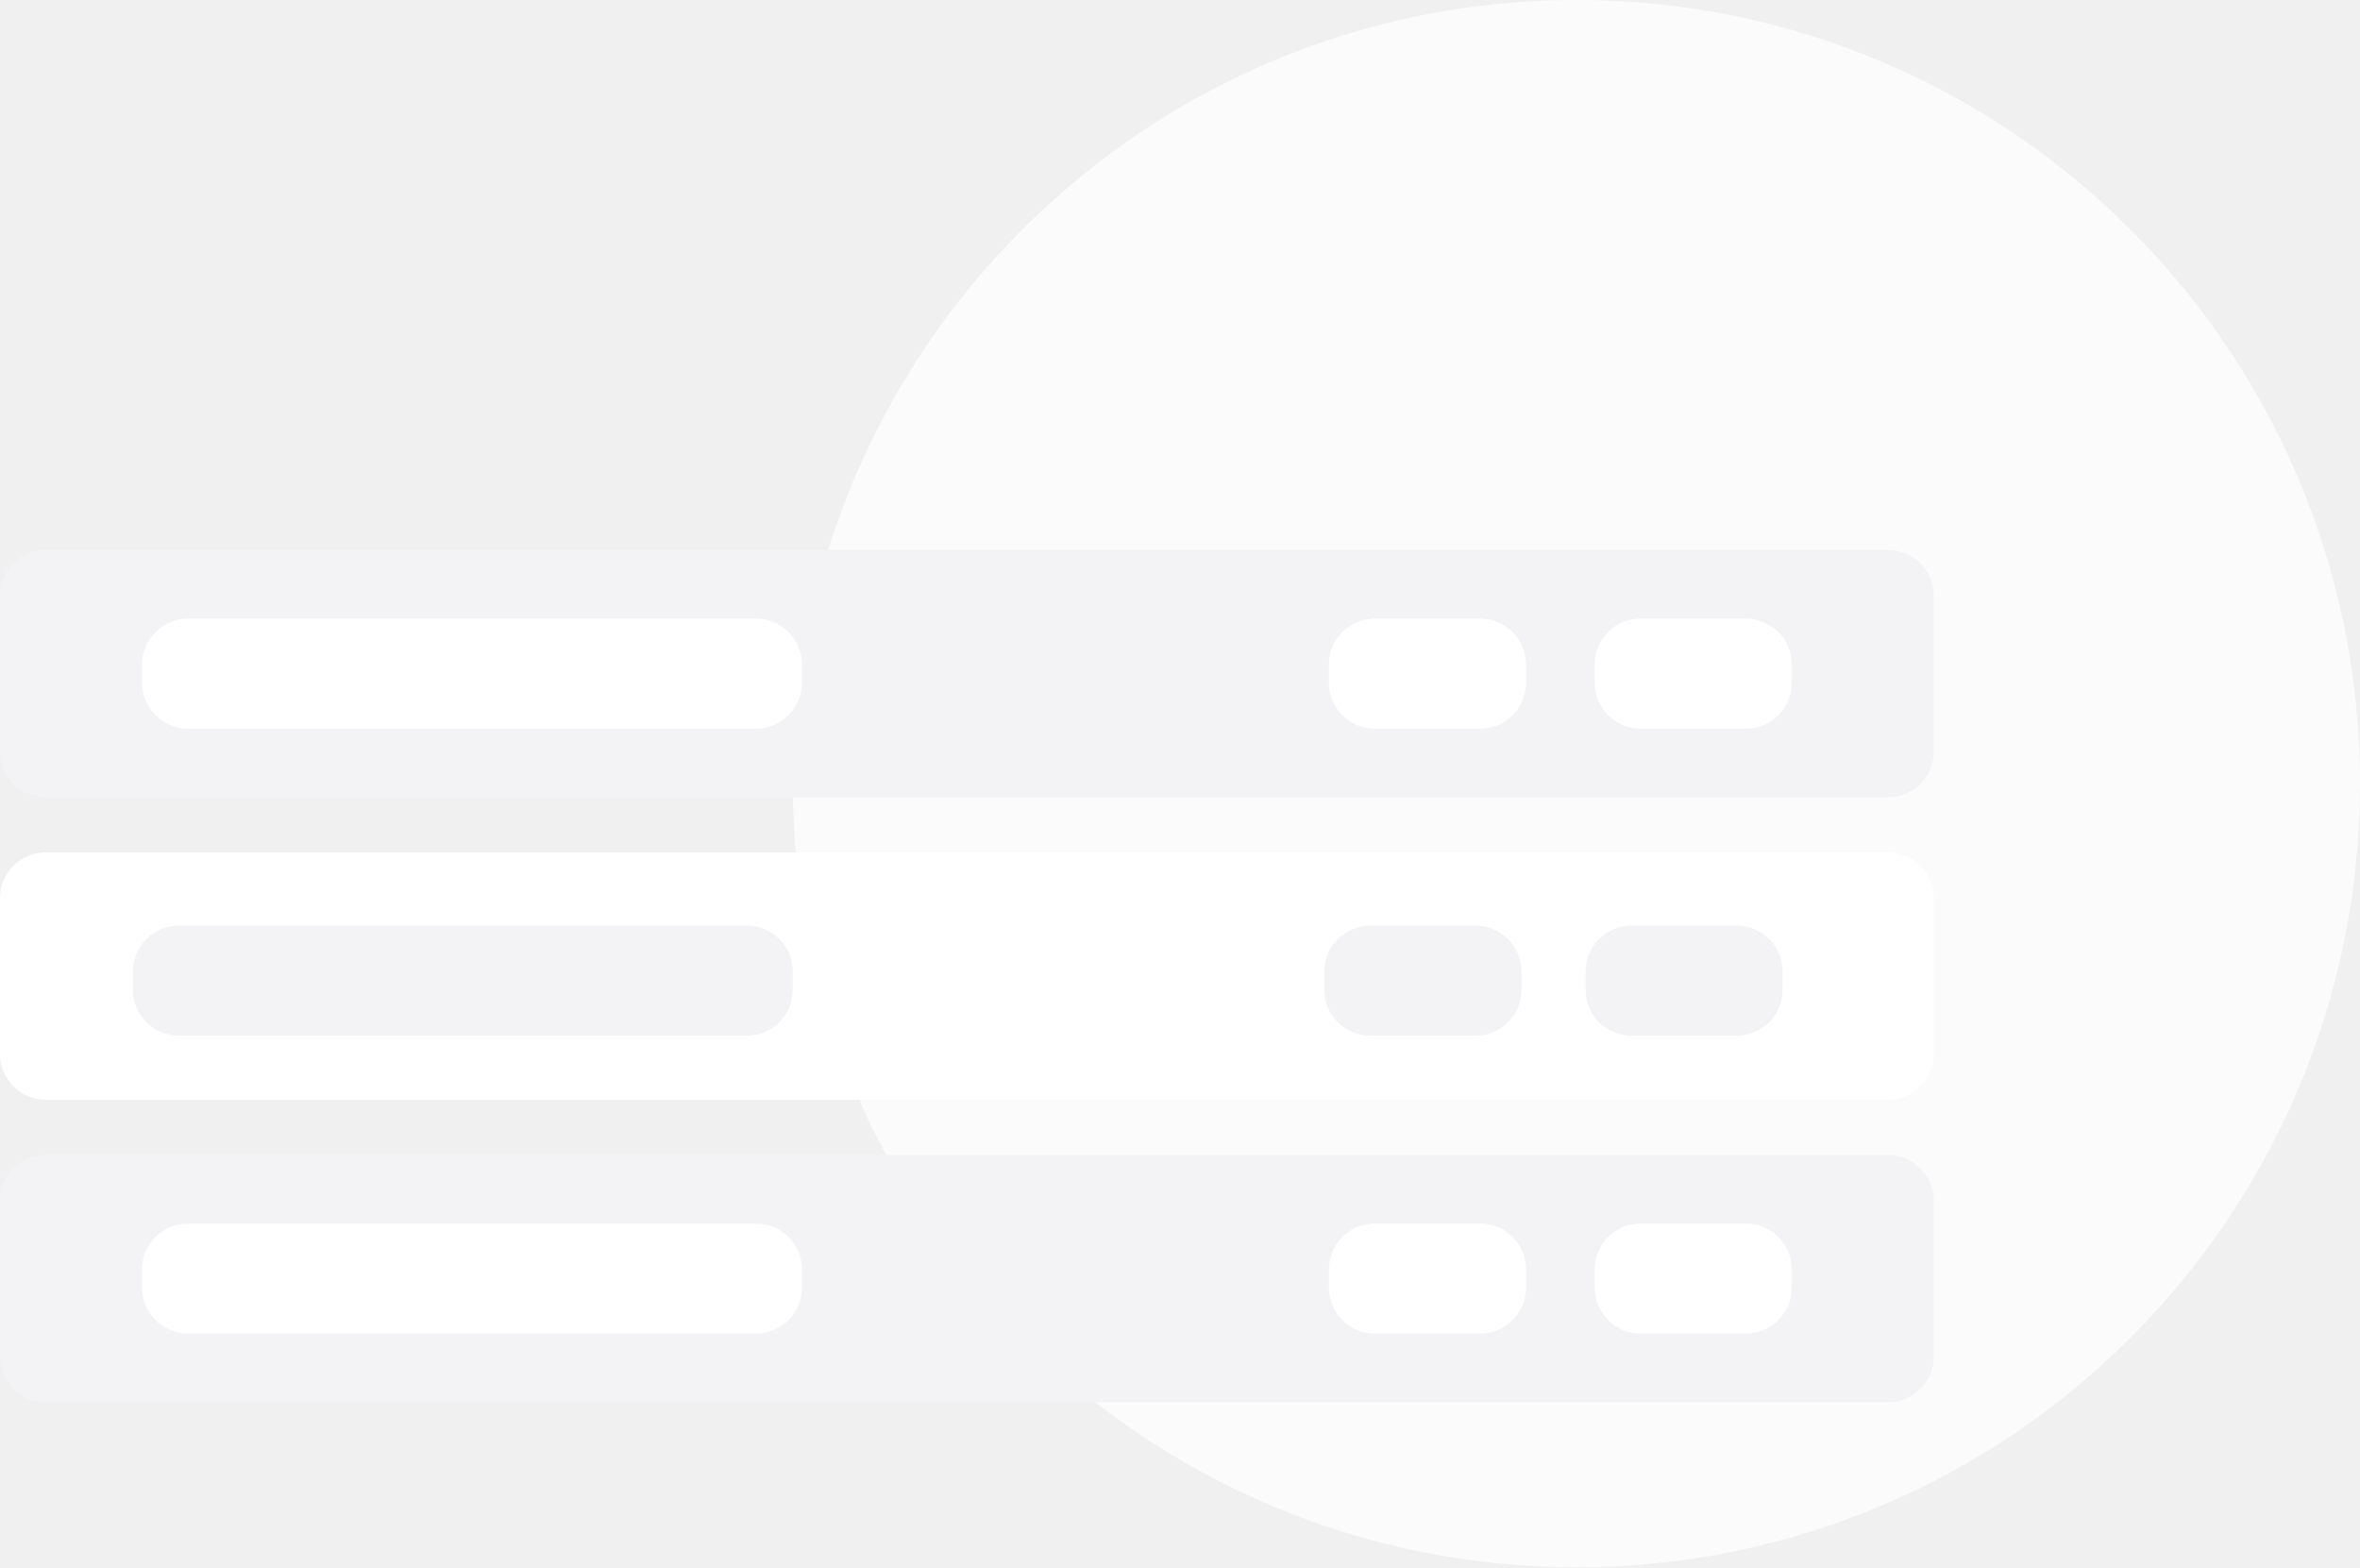
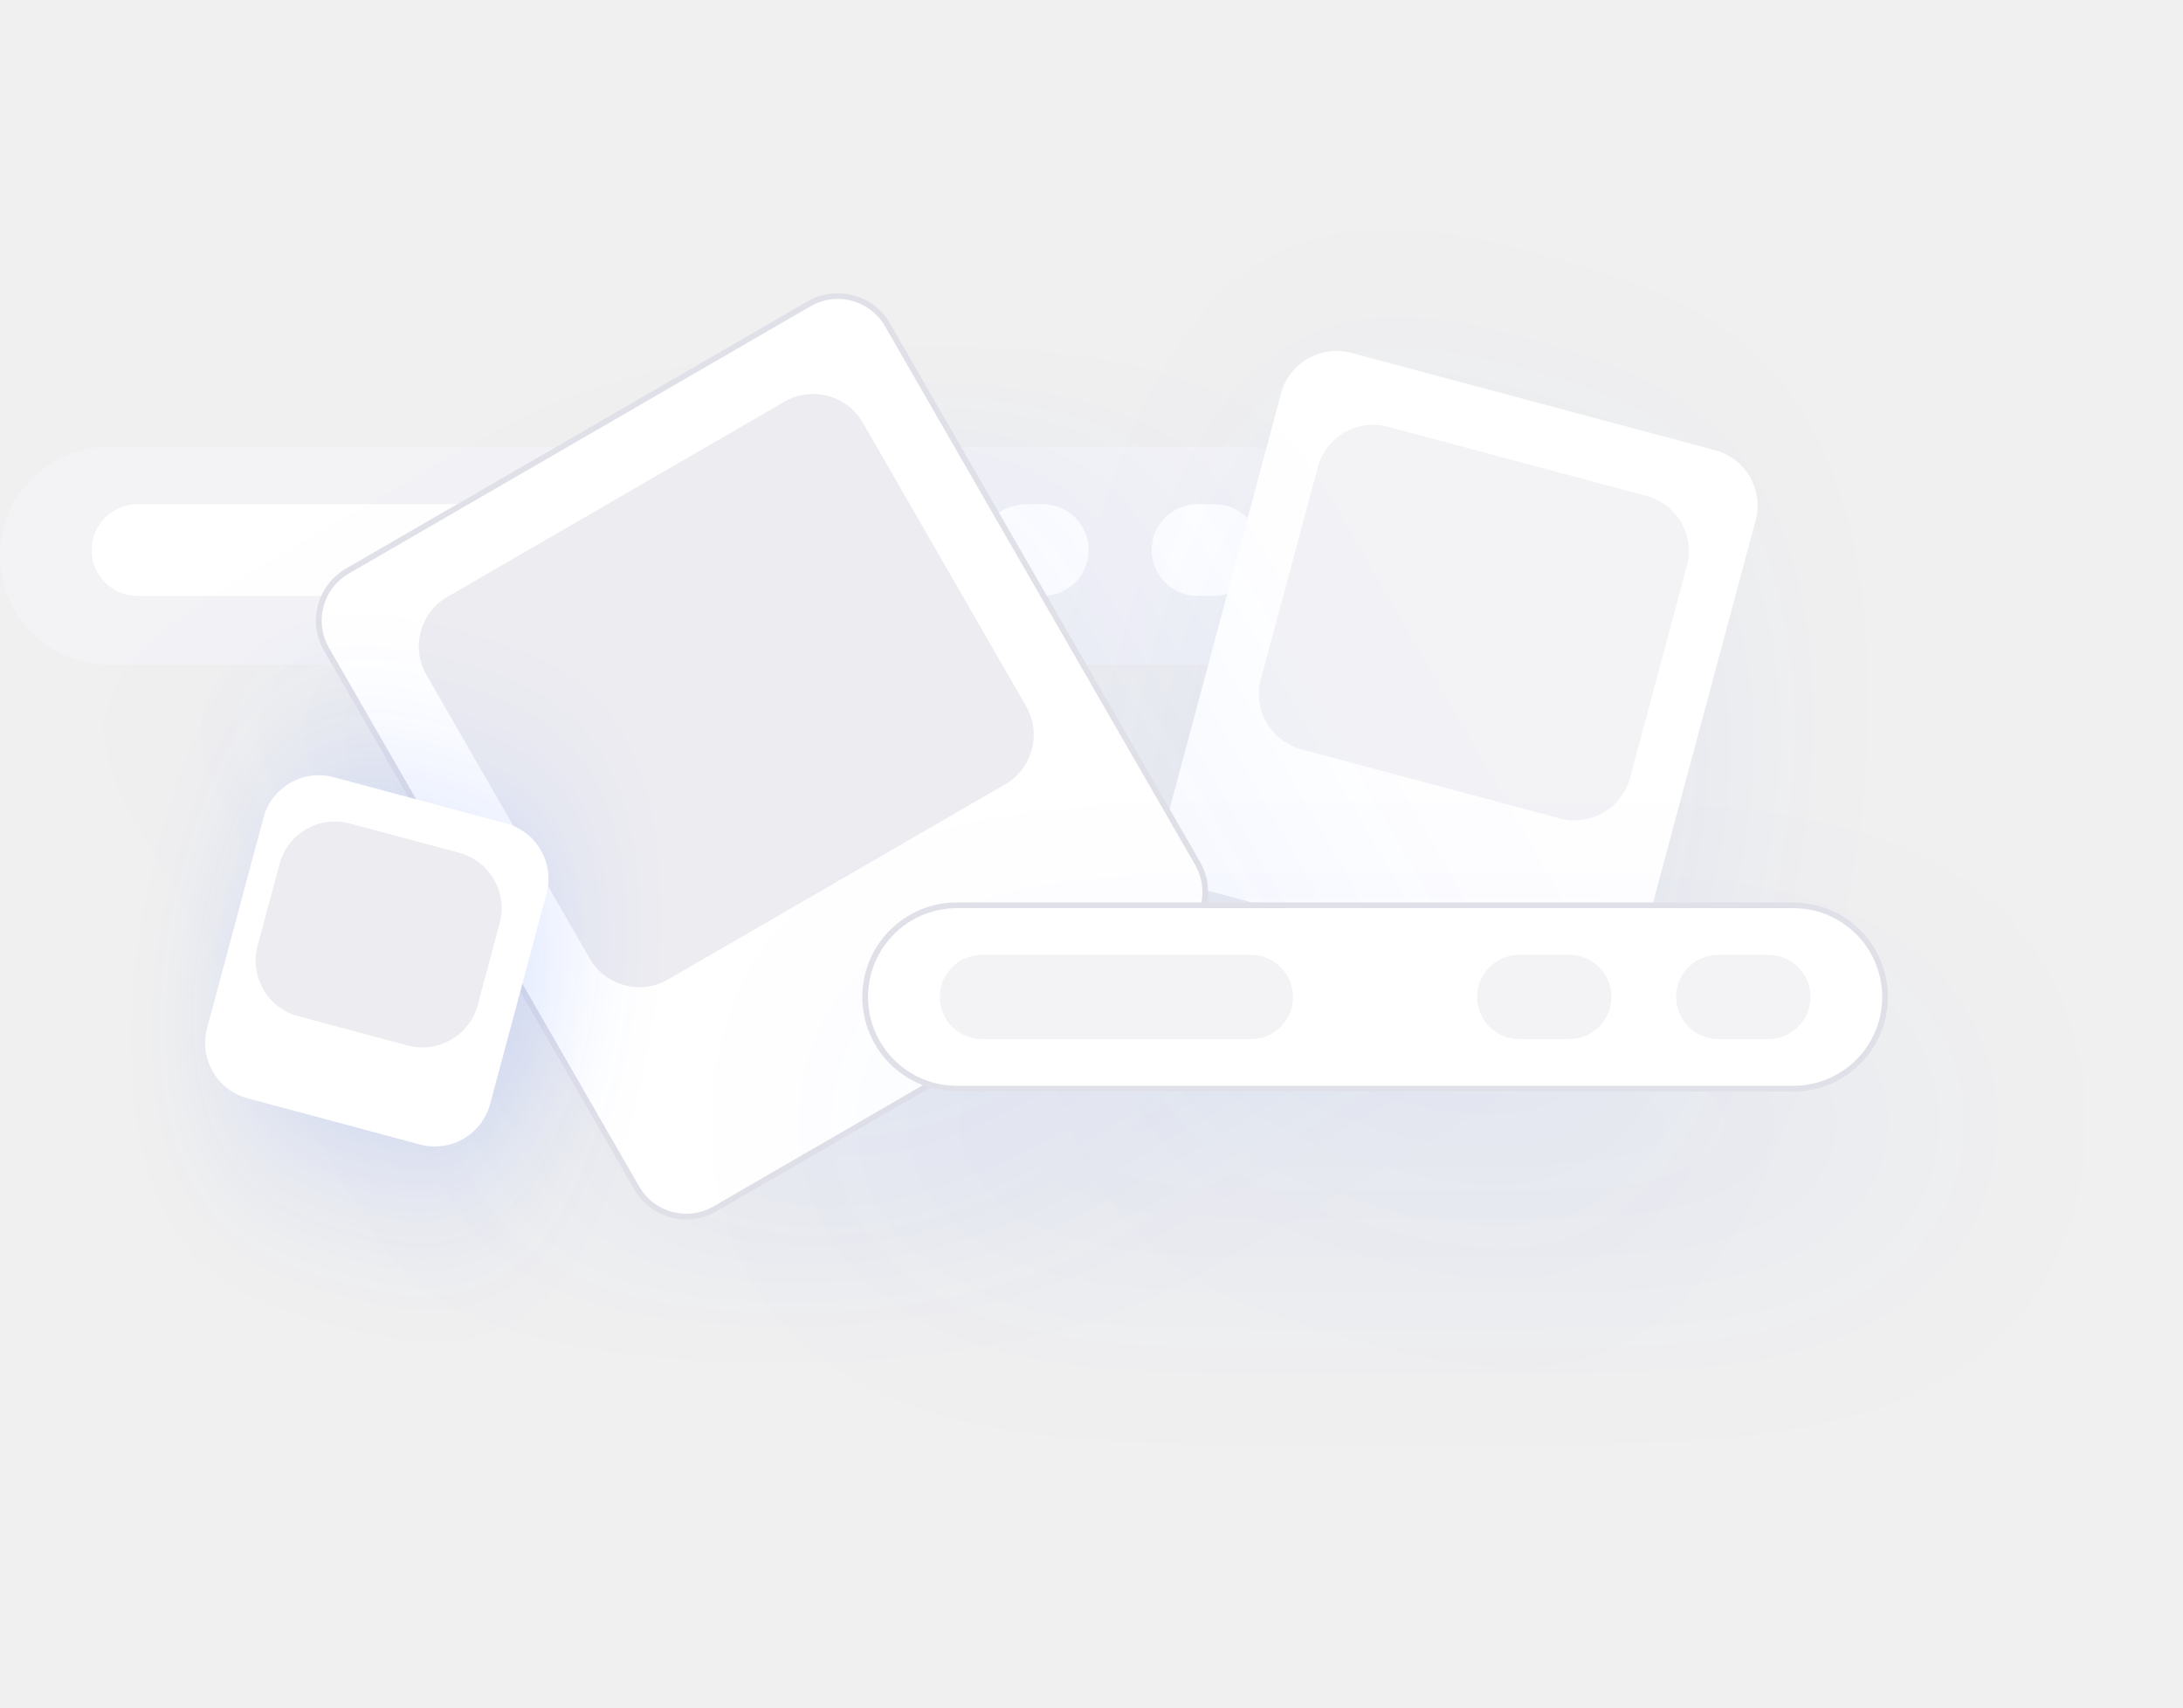
- <svg xmlns="http://www.w3.org/2000/svg" width="515px" height="342px" viewBox="0 0 515 342" version="1.1">
-   <g id="+table" stroke="none" stroke-width="1" fill="none" fill-rule="evenodd">
-     <g id="table/empty" transform="translate(-891, -338)">
-       <g id="image" transform="translate(891, 338)">
-         <circle id="Oval" fill="#FBFBFC" cx="344" cy="171" r="171" />
-         <rect id="Rectangle-Copy-3" fill="#FFFFFF" x="0" y="186" width="422" height="54" rx="10" />
-         <rect id="Rectangle" fill="#F3F3F6" x="0" y="120" width="422" height="54" rx="10" />
-         <rect id="Rectangle" fill="#FFFFFF" x="31" y="135" width="144" height="24" rx="10" />
-         <rect id="Rectangle-Copy" fill="#FFFFFF" x="290" y="135" width="43" height="24" rx="10" />
-         <rect id="Rectangle-Copy-2" fill="#FFFFFF" x="348" y="135" width="43" height="24" rx="10" />
-         <rect id="Rectangle" fill="#F3F3F6" x="0" y="252" width="422" height="54" rx="10" />
-         <rect id="Rectangle" fill="#FFFFFF" x="31" y="267" width="144" height="24" rx="10" />
-         <rect id="Rectangle-Copy" fill="#FFFFFF" x="290" y="267" width="43" height="24" rx="10" />
-         <rect id="Rectangle-Copy-2" fill="#FFFFFF" x="348" y="267" width="43" height="24" rx="10" />
-         <rect id="Rectangle-Copy-5" fill="#F3F3F6" x="29" y="202" width="144" height="24" rx="10" />
-         <rect id="Rectangle-Copy-6" fill="#F3F3F6" x="289" y="202" width="43" height="24" rx="10" />
-         <rect id="Rectangle-Copy-7" fill="#F3F3F6" x="346" y="202" width="43" height="24" rx="10" />
+ <svg xmlns="http://www.w3.org/2000/svg" xmlns:xlink="http://www.w3.org/1999/xlink" width="381px" height="298px" viewBox="0 0 381 298" version="1.1">
+   <defs>
+     <path d="M222.147,20.433 L287.885,20.412 C293.408,20.403 297.886,24.879 297.888,30.402 C297.888,30.404 297.888,30.406 297.882,30.408 L297.856,107.564 C297.848,113.084 293.373,117.559 287.853,117.567 L222.115,117.588 C216.592,117.597 212.114,113.121 212.112,107.598 C212.112,107.596 212.112,107.594 212.118,107.592 L212.144,30.436 C212.152,24.916 216.627,20.441 222.147,20.433 Z" id="path-1" />
+     <filter x="-90.4%" y="-61.2%" width="290.1%" height="267.7%" filterUnits="objectBoundingBox" id="filter-2">
+       <feOffset dx="4" dy="22" in="SourceAlpha" result="shadowOffsetOuter1" />
+       <feGaussianBlur stdDeviation="23.5" in="shadowOffsetOuter1" result="shadowBlurOuter1" />
+       <feColorMatrix values="0 0 0 0 0   0 0 0 0 0.247   0 0 0 0 1  0 0 0 0.05 0" type="matrix" in="shadowBlurOuter1" />
+     </filter>
+     <path d="M86.498,19.814 L179.602,19.708 C185.124,19.702 189.607,24.174 189.613,29.697 C189.613,29.705 189.613,29.712 189.613,29.72 L189.49,138.198 C189.484,143.712 185.016,148.18 179.502,148.186 L86.398,148.292 C80.876,148.298 76.393,143.826 76.387,138.303 C76.387,138.295 76.387,138.288 76.387,138.28 L76.51,29.802 C76.516,24.288 80.984,19.82 86.498,19.814 Z" id="path-3" />
+     <filter x="-68.9%" y="-46.6%" width="244.8%" height="227.5%" filterUnits="objectBoundingBox" id="filter-4">
+       <feMorphology radius="0.5" operator="dilate" in="SourceAlpha" result="shadowSpreadOuter1" />
+       <feOffset dx="4" dy="22" in="shadowSpreadOuter1" result="shadowOffsetOuter1" />
+       <feGaussianBlur stdDeviation="23.5" in="shadowOffsetOuter1" result="shadowBlurOuter1" />
+       <feComposite in="shadowBlurOuter1" in2="SourceAlpha" operator="out" result="shadowBlurOuter1" />
+       <feColorMatrix values="0 0 0 0 0   0 0 0 0 0.247   0 0 0 0 1  0 0 0 0.05 0" type="matrix" in="shadowBlurOuter1" />
+     </filter>
+     <path d="M50.193,90.688 L81.335,90.688 C86.858,90.688 91.335,95.165 91.335,100.688 L91.335,138.706 C91.335,144.229 86.858,148.706 81.335,148.706 L50.193,148.706 C44.67,148.706 40.193,144.229 40.193,138.706 L40.193,100.688 C40.193,95.165 44.67,90.688 50.193,90.688 Z" id="path-5" />
+     <filter x="-75.3%" y="-69.8%" width="266.2%" height="246.5%" filterUnits="objectBoundingBox" id="filter-6">
+       <feOffset dx="4" dy="2" in="SourceAlpha" result="shadowOffsetOuter1" />
+       <feGaussianBlur stdDeviation="13.5" in="shadowOffsetOuter1" result="shadowBlurOuter1" />
+       <feColorMatrix values="0 0 0 0 0   0 0 0 0 0.247   0 0 0 0 1  0 0 0 0.15 0" type="matrix" in="shadowBlurOuter1" />
+     </filter>
+     <rect id="path-7" x="151" y="110" width="178" height="32" rx="16" />
+     <filter x="-43.8%" y="-187.5%" width="192.1%" height="612.5%" filterUnits="objectBoundingBox" id="filter-8">
+       <feMorphology radius="0.5" operator="dilate" in="SourceAlpha" result="shadowSpreadOuter1" />
+       <feOffset dx="4" dy="22" in="shadowSpreadOuter1" result="shadowOffsetOuter1" />
+       <feGaussianBlur stdDeviation="23.5" in="shadowOffsetOuter1" result="shadowBlurOuter1" />
+       <feComposite in="shadowBlurOuter1" in2="SourceAlpha" operator="out" result="shadowBlurOuter1" />
+       <feColorMatrix values="0 0 0 0 0   0 0 0 0 0.247   0 0 0 0 1  0 0 0 0.05 0" type="matrix" in="shadowBlurOuter1" />
+     </filter>
+   </defs>
+   <g id="user-flow" stroke="none" stroke-width="1" fill="none" fill-rule="evenodd">
+     <g id="Dashboard/menu1" transform="translate(-956, -294)">
+       <g id="ilu_empty-table" transform="translate(956, 342)">
+         <rect id="Rectangle-Copy-3" fill="#F3F3F6" x="0" y="30" width="236" height="38" rx="19" />
+         <rect id="Rectangle-Copy-5" fill="#FFFFFF" x="16" y="40" width="81" height="16" rx="8" />
+         <rect id="Rectangle-Copy-6" fill="#FFFFFF" x="171" y="40" width="19" height="16" rx="8" />
+         <rect id="Rectangle-Copy-7" fill="#FFFFFF" x="201" y="40" width="19" height="16" rx="8" />
+         <g id="Rectangle-Copy-5" transform="translate(255, 69) rotate(-345) translate(-255, -69) ">
+           <use fill="black" fill-opacity="1" filter="url(#filter-2)" xlink:href="#path-1" />
+           <use fill="#FFFFFF" fill-rule="evenodd" xlink:href="#path-1" />
+         </g>
+         <path d="M233.905,31.52 L280.59,31.505 C286.113,31.496 290.591,35.972 290.593,41.495 C290.593,41.497 290.593,41.499 290.587,41.501 L290.574,79.795 C290.566,85.315 286.091,89.79 280.571,89.798 L233.886,89.813 C228.363,89.822 223.884,85.346 223.883,79.823 C223.883,79.821 223.883,79.819 223.889,79.816 L223.902,41.523 C223.91,36.003 228.385,31.528 233.905,31.52 Z" id="Rectangle-Copy-6" fill="#F3F3F6" transform="translate(257.2379, 60.65897) rotate(-345) translate(-257.2379, -60.65897) " />
+         <g id="Rectangle" transform="translate(133, 84) rotate(-30) translate(-133, -84) ">
+           <use fill="black" fill-opacity="1" filter="url(#filter-4)" xlink:href="#path-3" />
+           <use stroke="#E0E0E8" stroke-width="1" fill="#FFFFFF" fill-rule="evenodd" xlink:href="#path-3" />
+         </g>
+         <path d="M92.793,34.022 L160.762,33.945 C166.285,33.939 170.767,38.411 170.773,43.934 C170.773,43.942 170.773,43.949 170.773,43.957 L170.709,101.043 C170.702,106.557 166.234,111.026 160.72,111.032 L92.751,111.109 C87.228,111.115 82.746,106.643 82.739,101.12 C82.739,101.113 82.739,101.105 82.739,101.098 L82.804,44.011 C82.81,38.497 87.278,34.028 92.793,34.022 Z" id="Rectangle-Copy-2" fill="#ECECF1" transform="translate(126.7563, 72.52715) rotate(-30) translate(-126.7563, -72.52715) " />
+         <g id="Rectangle-Copy-5" transform="translate(65.76411, 119.6971) rotate(-345) translate(-65.76411, -119.6971) ">
+           <use fill="black" fill-opacity="1" filter="url(#filter-6)" xlink:href="#path-5" />
+           <use fill="#FFFFFF" fill-rule="evenodd" xlink:href="#path-5" />
+         </g>
+         <path d="M56.196,97.685 L75.973,97.685 C81.496,97.685 85.973,102.162 85.973,107.685 L85.973,122.496 C85.973,128.019 81.496,132.496 75.973,132.496 L56.196,132.496 C50.673,132.496 46.196,128.019 46.196,122.496 L46.196,107.685 C46.196,102.162 50.673,97.685 56.196,97.685 Z" id="Rectangle-Copy-6" fill="#ECECF1" transform="translate(66.08446, 115.0905) rotate(-345) translate(-66.08446, -115.0905) " />
+         <g id="Rectangle-Copy-3">
+           <use fill="black" fill-opacity="1" filter="url(#filter-8)" xlink:href="#path-7" />
+           <use stroke="#E0E0E8" stroke-width="1" fill="#FFFFFF" fill-rule="evenodd" xlink:href="#path-7" />
+         </g>
+         <rect id="Rectangle-Copy-5" fill="#F3F3F6" x="164.024" y="118.649" width="61.649" height="14.703" rx="7.351" />
+         <rect id="Rectangle-Copy-6" fill="#F3F3F6" x="257.8" y="118.649" width="23.444" height="14.703" rx="7.351" />
+         <rect id="Rectangle-Copy-7" fill="#F3F3F6" x="292.532" y="118.649" width="23.444" height="14.703" rx="7.351" />
      </g>
    </g>
  </g>
</svg>
